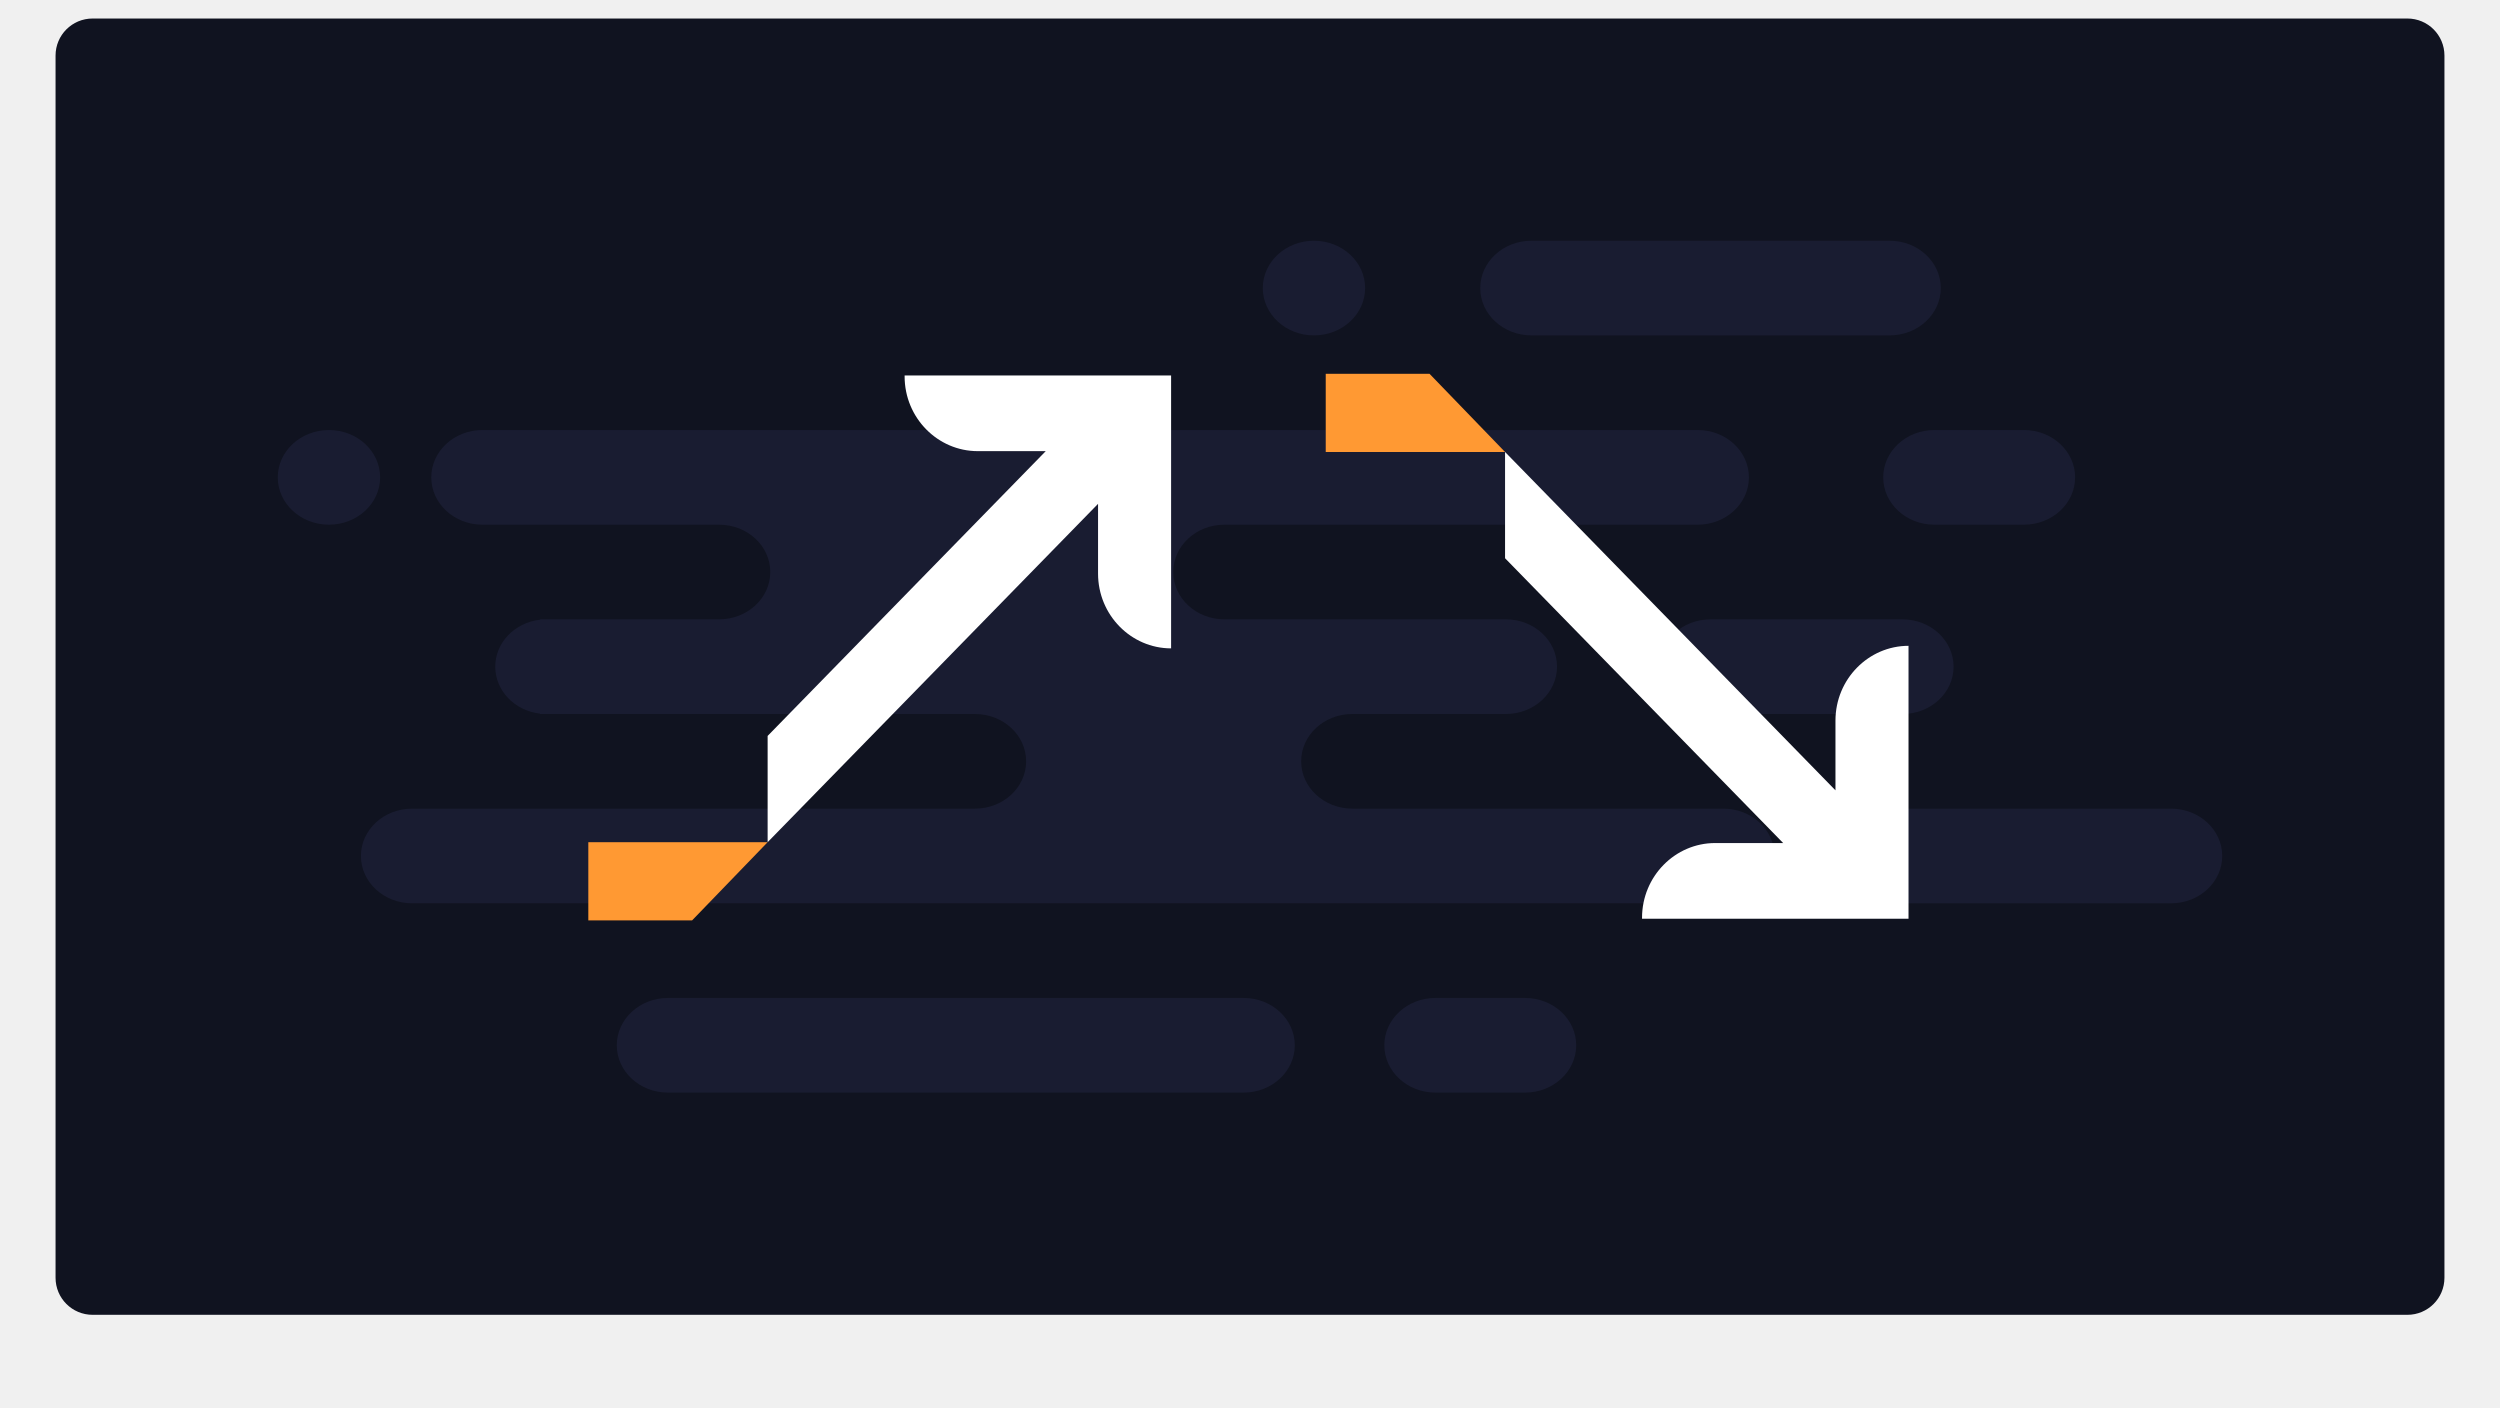
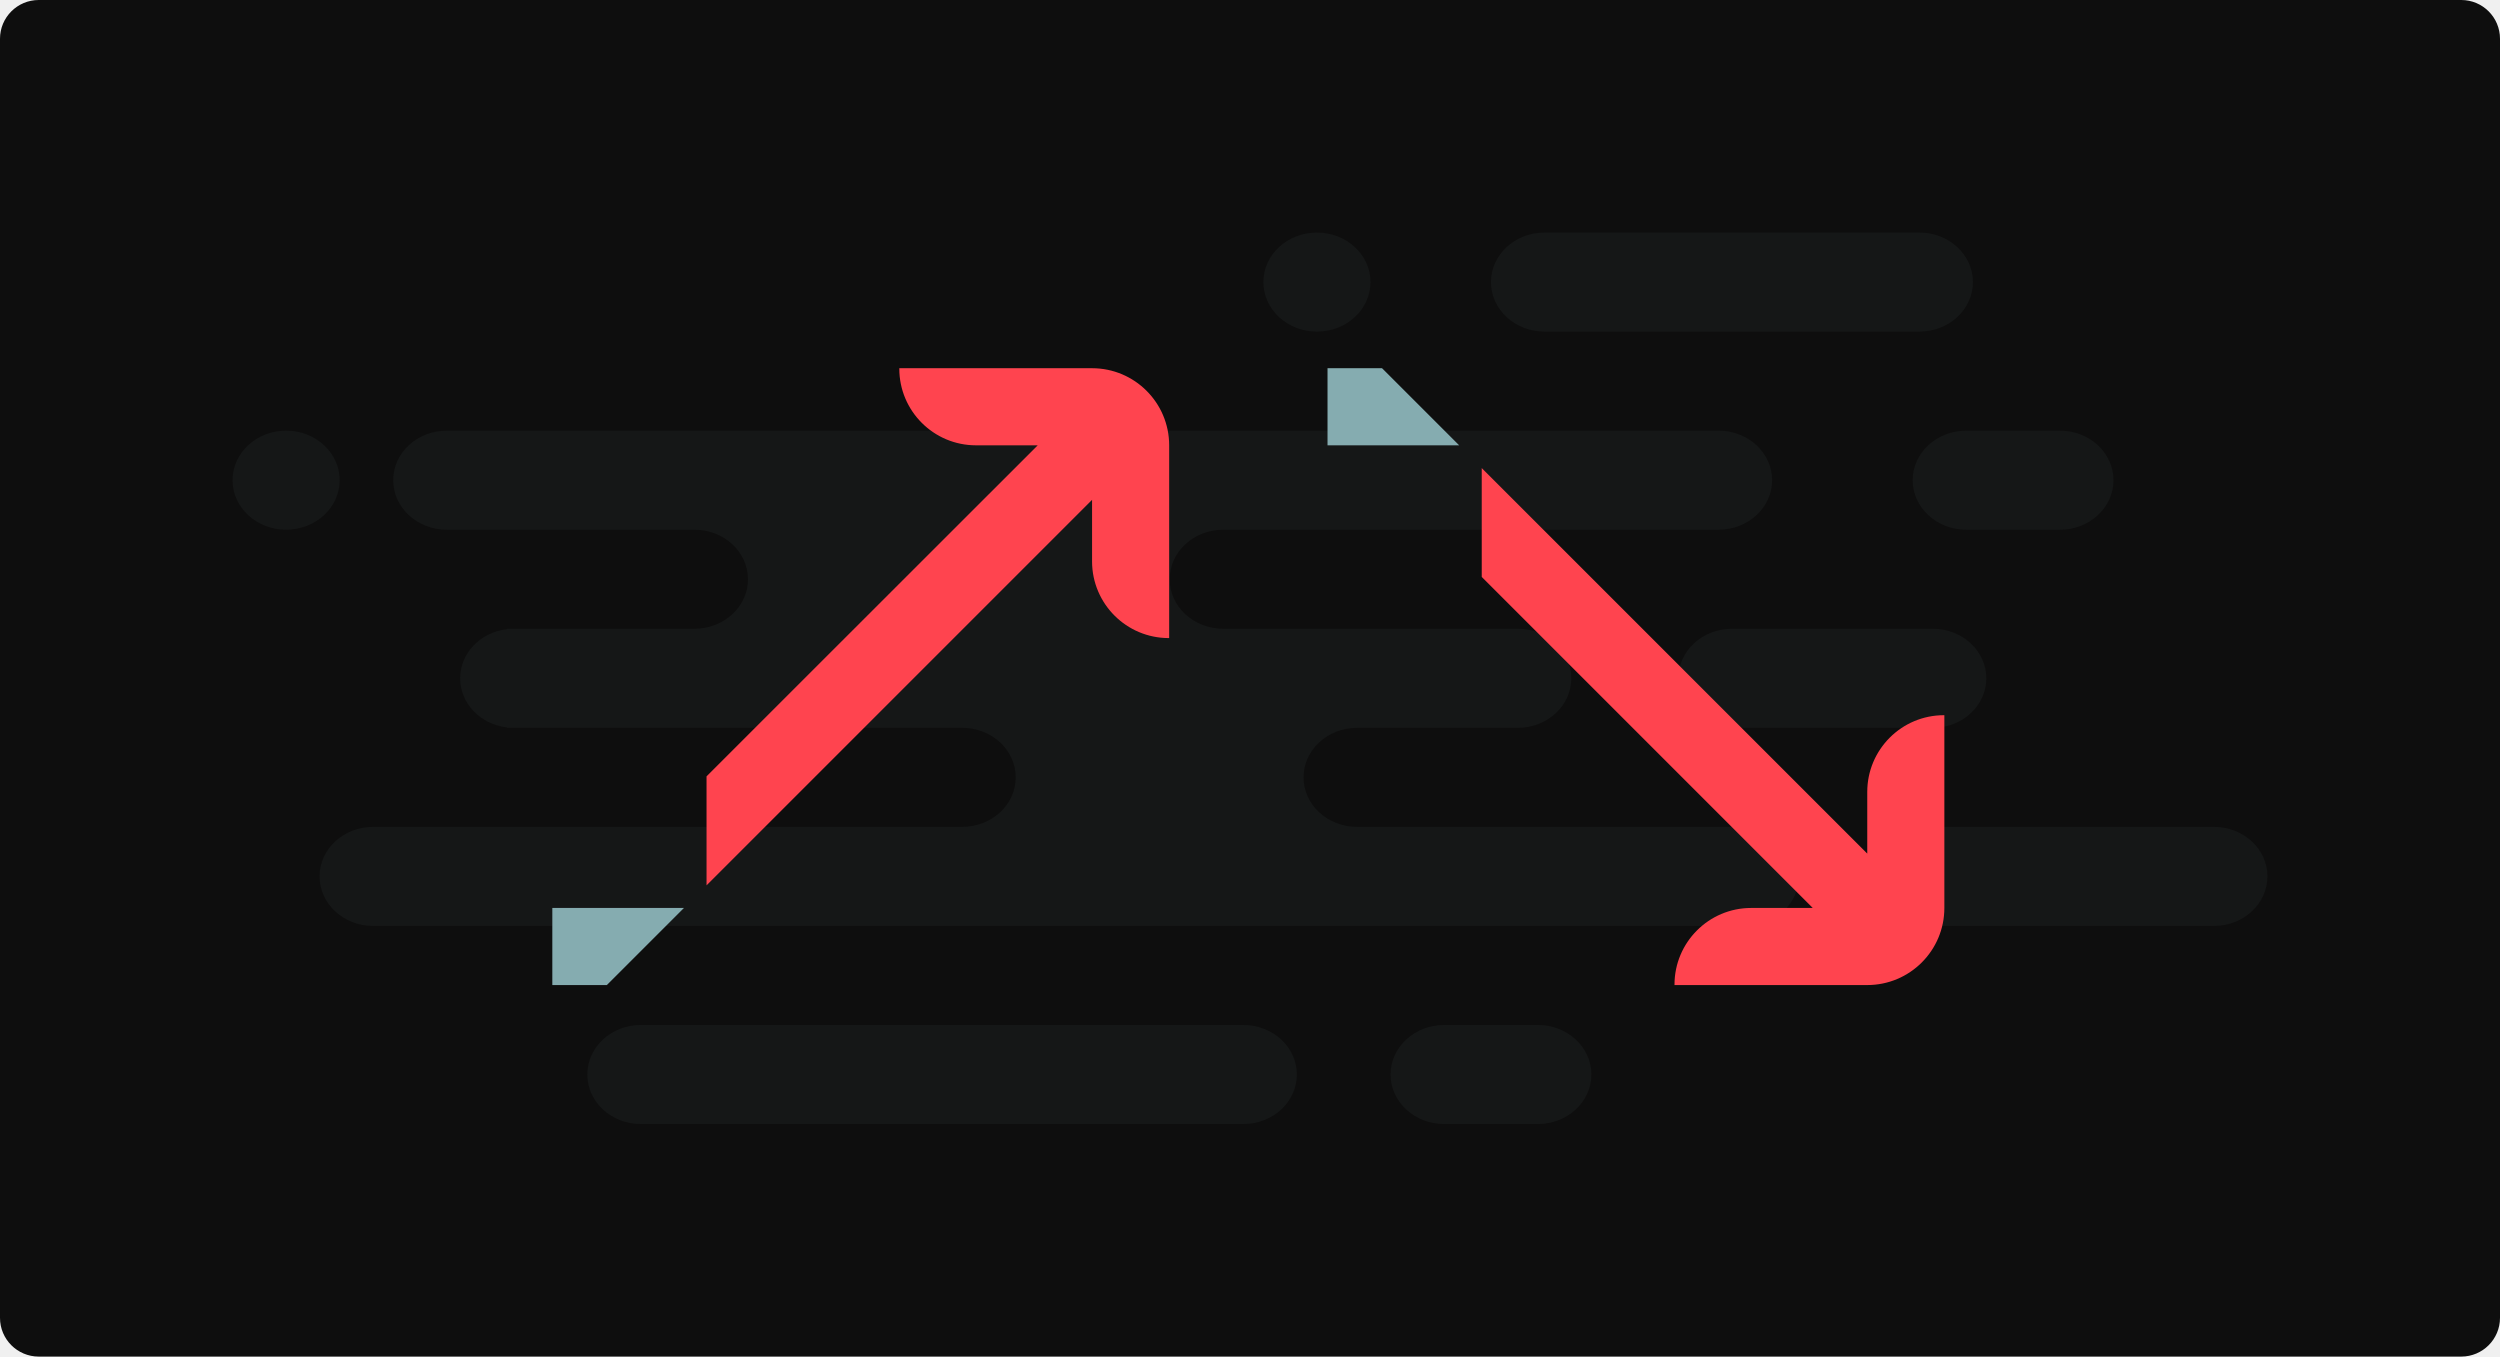
- <svg xmlns="http://www.w3.org/2000/svg" width="270" height="152">
-   <g fill="none" fill-rule="evenodd" transform="translate(6 2)">
-     <rect width="258" height="140" fill="#101320" fill-rule="nonzero" rx="4" />
-     <path fill="#191C31" fill-rule="nonzero" d="M149.033 85.333h31.085c3.053 0 5.527 2.289 5.527 5.111 0 2.823-2.474 5.112-5.527 5.112H38.507c-3.053 0-5.527-2.289-5.527-5.112 0-2.822 2.474-5.11 5.527-5.11h60.79c3.051 0 5.525-2.289 5.525-5.112s-2.474-5.11-5.526-5.11H52.322v-.04c-2.763-.323-4.834-2.496-4.834-5.072s2.071-4.749 4.834-5.072v-.04h19.342c3.053 0 5.527-2.287 5.527-5.11 0-2.823-2.474-5.111-5.527-5.111H46.105c-3.052 0-5.526-2.289-5.526-5.111 0-2.823 2.474-5.112 5.526-5.112h131.25c3.052 0 5.527 2.289 5.527 5.112 0 2.822-2.475 5.11-5.527 5.11h-51.118c-3.052 0-5.526 2.289-5.526 5.112s2.474 5.11 5.526 5.11h30.395c3.052 0 5.526 2.29 5.526 5.112 0 2.823-2.474 5.111-5.526 5.111h-16.58c-3.051 0-5.526 2.288-5.526 5.111s2.475 5.111 5.527 5.111h8.98zM29.526 44.444c3.052 0 5.527 2.289 5.527 5.112 0 2.822-2.475 5.11-5.527 5.11S24 52.379 24 49.557c0-2.823 2.474-5.112 5.526-5.112zM159.395 24h38.684c3.052 0 5.526 2.288 5.526 5.111s-2.474 5.111-5.526 5.111h-38.684c-3.052 0-5.527-2.288-5.527-5.11 0-2.824 2.475-5.112 5.527-5.112zm-23.487 0c3.052 0 5.526 2.288 5.526 5.111s-2.474 5.111-5.526 5.111c-3.052 0-5.526-2.288-5.526-5.11 0-2.824 2.474-5.112 5.526-5.112zm67.006 20.444h9.672c3.052 0 5.526 2.289 5.526 5.112 0 2.822-2.474 5.11-5.526 5.11h-9.672c-3.052 0-5.526-2.288-5.526-5.11 0-2.823 2.474-5.112 5.526-5.112zM178.737 64.89h20.724c3.052 0 5.526 2.288 5.526 5.111s-2.474 5.111-5.526 5.111h-20.724c-3.052 0-5.526-2.288-5.526-5.111s2.474-5.111 5.526-5.111zm19.342 20.444h30.395c3.052 0 5.526 2.289 5.526 5.111 0 2.823-2.474 5.112-5.526 5.112h-30.395c-3.052 0-5.526-2.289-5.526-5.112 0-2.822 2.474-5.11 5.526-5.11zm-131.94 20.445h62.17c3.052 0 5.527 2.288 5.527 5.11 0 2.824-2.475 5.112-5.527 5.112H66.14c-3.053 0-5.527-2.288-5.527-5.111s2.474-5.111 5.526-5.111zm82.894 0h9.67c3.053 0 5.527 2.288 5.527 5.11 0 2.824-2.474 5.112-5.526 5.112h-9.671c-3.052 0-5.526-2.288-5.526-5.111s2.474-5.111 5.526-5.111z" />
-     <path d="M137 38h63.658v63.658H137z" />
-     <path fill="#FFF" d="M171.34 97.129c0-4.5 3.586-8.08 7.89-8.08h7.352L156.546 58.29V46.814l35.684 36.542v-7.528c0-4.5 3.586-8.08 7.89-8.08V97.22h-28.78v-.091z" />
-     <path fill="#F93" d="M137.179 46.814v-8.447h11.208l8.159 8.447z" />
-     <path d="M57 38h63.658v63.658H57z" />
-     <path fill="#FFF" d="M91.698 38.643c0 4.499 3.587 8.08 7.89 8.08h7.352L76.904 77.48v11.477l35.685-36.542v7.529c0 4.499 3.586 8.08 7.89 8.08V38.55h-28.78v.092z" />
-     <path fill="#F93" d="M57.538 88.957v8.447h11.207l8.159-8.447z" />
+ <svg xmlns="http://www.w3.org/2000/svg" width="258px" height="140px" viewBox="0 0 258 140" version="1.1">
+   <g id="Dark-Theme" stroke="none" stroke-width="1" fill="none" fill-rule="evenodd">
+     <g id="images/img-two-trade-types">
+       <g id="image">
+         <rect id="bg-all" fill="#0E0E0E" fill-rule="nonzero" x="0" y="-7.10542736e-15" width="258" height="140" rx="4" />
+         <g id="bg-clouds" transform="translate(24, 24)" fill="#151717" fill-rule="nonzero">
+           <path d="M125.033,61.333 L156.118,61.333 C159.171,61.333 161.645,63.622 161.645,66.444 C161.645,69.267 159.171,71.556 156.118,71.556 L14.507,71.556 C11.454,71.556 8.98,69.267 8.98,66.444 C8.98,63.622 11.454,61.333 14.507,61.333 L75.296,61.333 C78.348,61.333 80.822,59.045 80.822,56.222 C80.822,53.399 78.348,51.111 75.296,51.111 L28.322,51.111 L28.322,51.072 C25.559,50.749 23.488,48.576 23.488,46 C23.488,43.424 25.559,41.251 28.322,40.928 L28.322,40.889 L47.664,40.889 C50.717,40.889 53.191,38.601 53.191,35.778 C53.191,32.955 50.717,30.667 47.664,30.667 L22.105,30.667 C19.053,30.667 16.579,28.378 16.579,25.556 C16.579,22.733 19.053,20.444 22.105,20.444 L153.355,20.444 C156.407,20.444 158.882,22.733 158.882,25.556 C158.882,28.378 156.407,30.667 153.355,30.667 L102.237,30.667 C99.185,30.667 96.711,32.955 96.711,35.778 C96.711,38.601 99.185,40.889 102.237,40.889 L132.632,40.889 C135.684,40.889 138.158,43.177 138.158,46 C138.158,48.823 135.684,51.111 132.632,51.111 L116.053,51.111 C113.001,51.111 110.526,53.399 110.526,56.222 C110.526,59.045 113.001,61.333 116.053,61.333 L125.033,61.333 Z M5.526,20.444 C8.578,20.444 11.053,22.733 11.053,25.556 C11.053,28.378 8.578,30.667 5.526,30.667 C2.474,30.667 0,28.378 0,25.556 C0,22.733 2.474,20.444 5.526,20.444 Z M135.395,-7.10542736e-15 L174.079,-7.10542736e-15 C177.131,-7.10542736e-15 179.605,2.288 179.605,5.111 C179.605,7.934 177.131,10.222 174.079,10.222 L135.395,10.222 C132.343,10.222 129.868,7.934 129.868,5.111 C129.868,2.288 132.343,-7.10542736e-15 135.395,-7.10542736e-15 Z M111.908,-7.10542736e-15 C114.96,-7.10542736e-15 117.434,2.288 117.434,5.111 C117.434,7.934 114.96,10.222 111.908,10.222 C108.856,10.222 106.382,7.934 106.382,5.111 C106.382,2.288 108.856,-7.10542736e-15 111.908,-7.10542736e-15 Z M178.914,20.444 L188.586,20.444 C191.638,20.444 194.112,22.733 194.112,25.556 C194.112,28.378 191.638,30.667 188.586,30.667 L178.914,30.667 C175.862,30.667 173.388,28.378 173.388,25.556 C173.388,22.733 175.862,20.444 178.914,20.444 Z M154.737,40.889 L175.461,40.889 C178.513,40.889 180.987,43.177 180.987,46 C180.987,48.823 178.513,51.111 175.461,51.111 L154.737,51.111 C151.685,51.111 149.211,48.823 149.211,46 C149.211,43.177 151.685,40.889 154.737,40.889 Z M174.079,61.333 L204.474,61.333 C207.526,61.333 210,63.622 210,66.444 C210,69.267 207.526,71.556 204.474,71.556 L174.079,71.556 C171.027,71.556 168.553,69.267 168.553,66.444 C168.553,63.622 171.027,61.333 174.079,61.333 Z M42.138,81.778 L104.309,81.778 C107.361,81.778 109.836,84.066 109.836,86.889 C109.836,89.712 107.361,92 104.309,92 L42.138,92 C39.086,92 36.612,89.712 36.612,86.889 C36.612,84.066 39.086,81.778 42.138,81.778 Z M125.033,81.778 L134.704,81.778 C137.756,81.778 140.23,84.066 140.23,86.889 C140.23,89.712 137.756,92 134.704,92 L125.033,92 C121.981,92 119.507,89.712 119.507,86.889 C119.507,84.066 121.981,81.778 125.033,81.778 Z" id="Shape" />
+         </g>
+         <g id="ic-trade-types" transform="translate(57, 38)">
+           <g id="trade/trade_types/ic-fall/16" transform="translate(80, 0)">
+             <g id="Group" transform="translate(-0, -0)">
+               <g id="atoms/icons/16px/trade_types/ic-fall" fill-rule="nonzero">
+                 <g id="fall_ic">
+                   <path d="M63.618,35.808 C59.246,35.808 55.701,39.352 55.701,43.725 L55.701,50.091 L15.915,10.305 L15.915,21.54 L50.075,55.701 L43.709,55.701 C39.343,55.71 35.808,59.252 35.808,63.618 L35.808,63.658 L55.701,63.658 C60.095,63.658 63.658,60.095 63.658,55.701 L63.658,35.808 L63.618,35.808 Z" id="primary" fill="#FF444F" />
+                   <polygon id="secondary" fill="#85ACB0" points="0 7.957 0 0 5.626 0 7.957 2.331 13.583 7.957 7.957 7.957" />
+                 </g>
+               </g>
+             </g>
+           </g>
+           <g id="trade/trade_types/ic-rise/16">
+             <g id="Group" transform="translate(-0, -0)">
+               <g id="atoms/icons/16px/trade_types/ic-rise" fill-rule="nonzero">
+                 <g id="rise_ic">
+                   <path d="M55.701,0 L35.808,0 L35.808,0.04 C35.808,4.412 39.352,7.957 43.725,7.957 L50.091,7.957 L15.915,42.118 L15.915,53.369 L55.701,13.583 L55.701,19.949 C55.71,24.315 59.252,27.85 63.618,27.85 L63.658,27.85 L63.658,7.957 C63.658,3.563 60.095,0 55.701,0 Z" id="primary" fill="#FF444F" />
+                   <polygon id="secondary" fill="#85ACB0" points="5.626 63.658 0 63.658 0 55.701 7.957 55.701 13.583 55.701 7.957 61.327" />
+                 </g>
+               </g>
+             </g>
+           </g>
+         </g>
+       </g>
+     </g>
  </g>
</svg>
